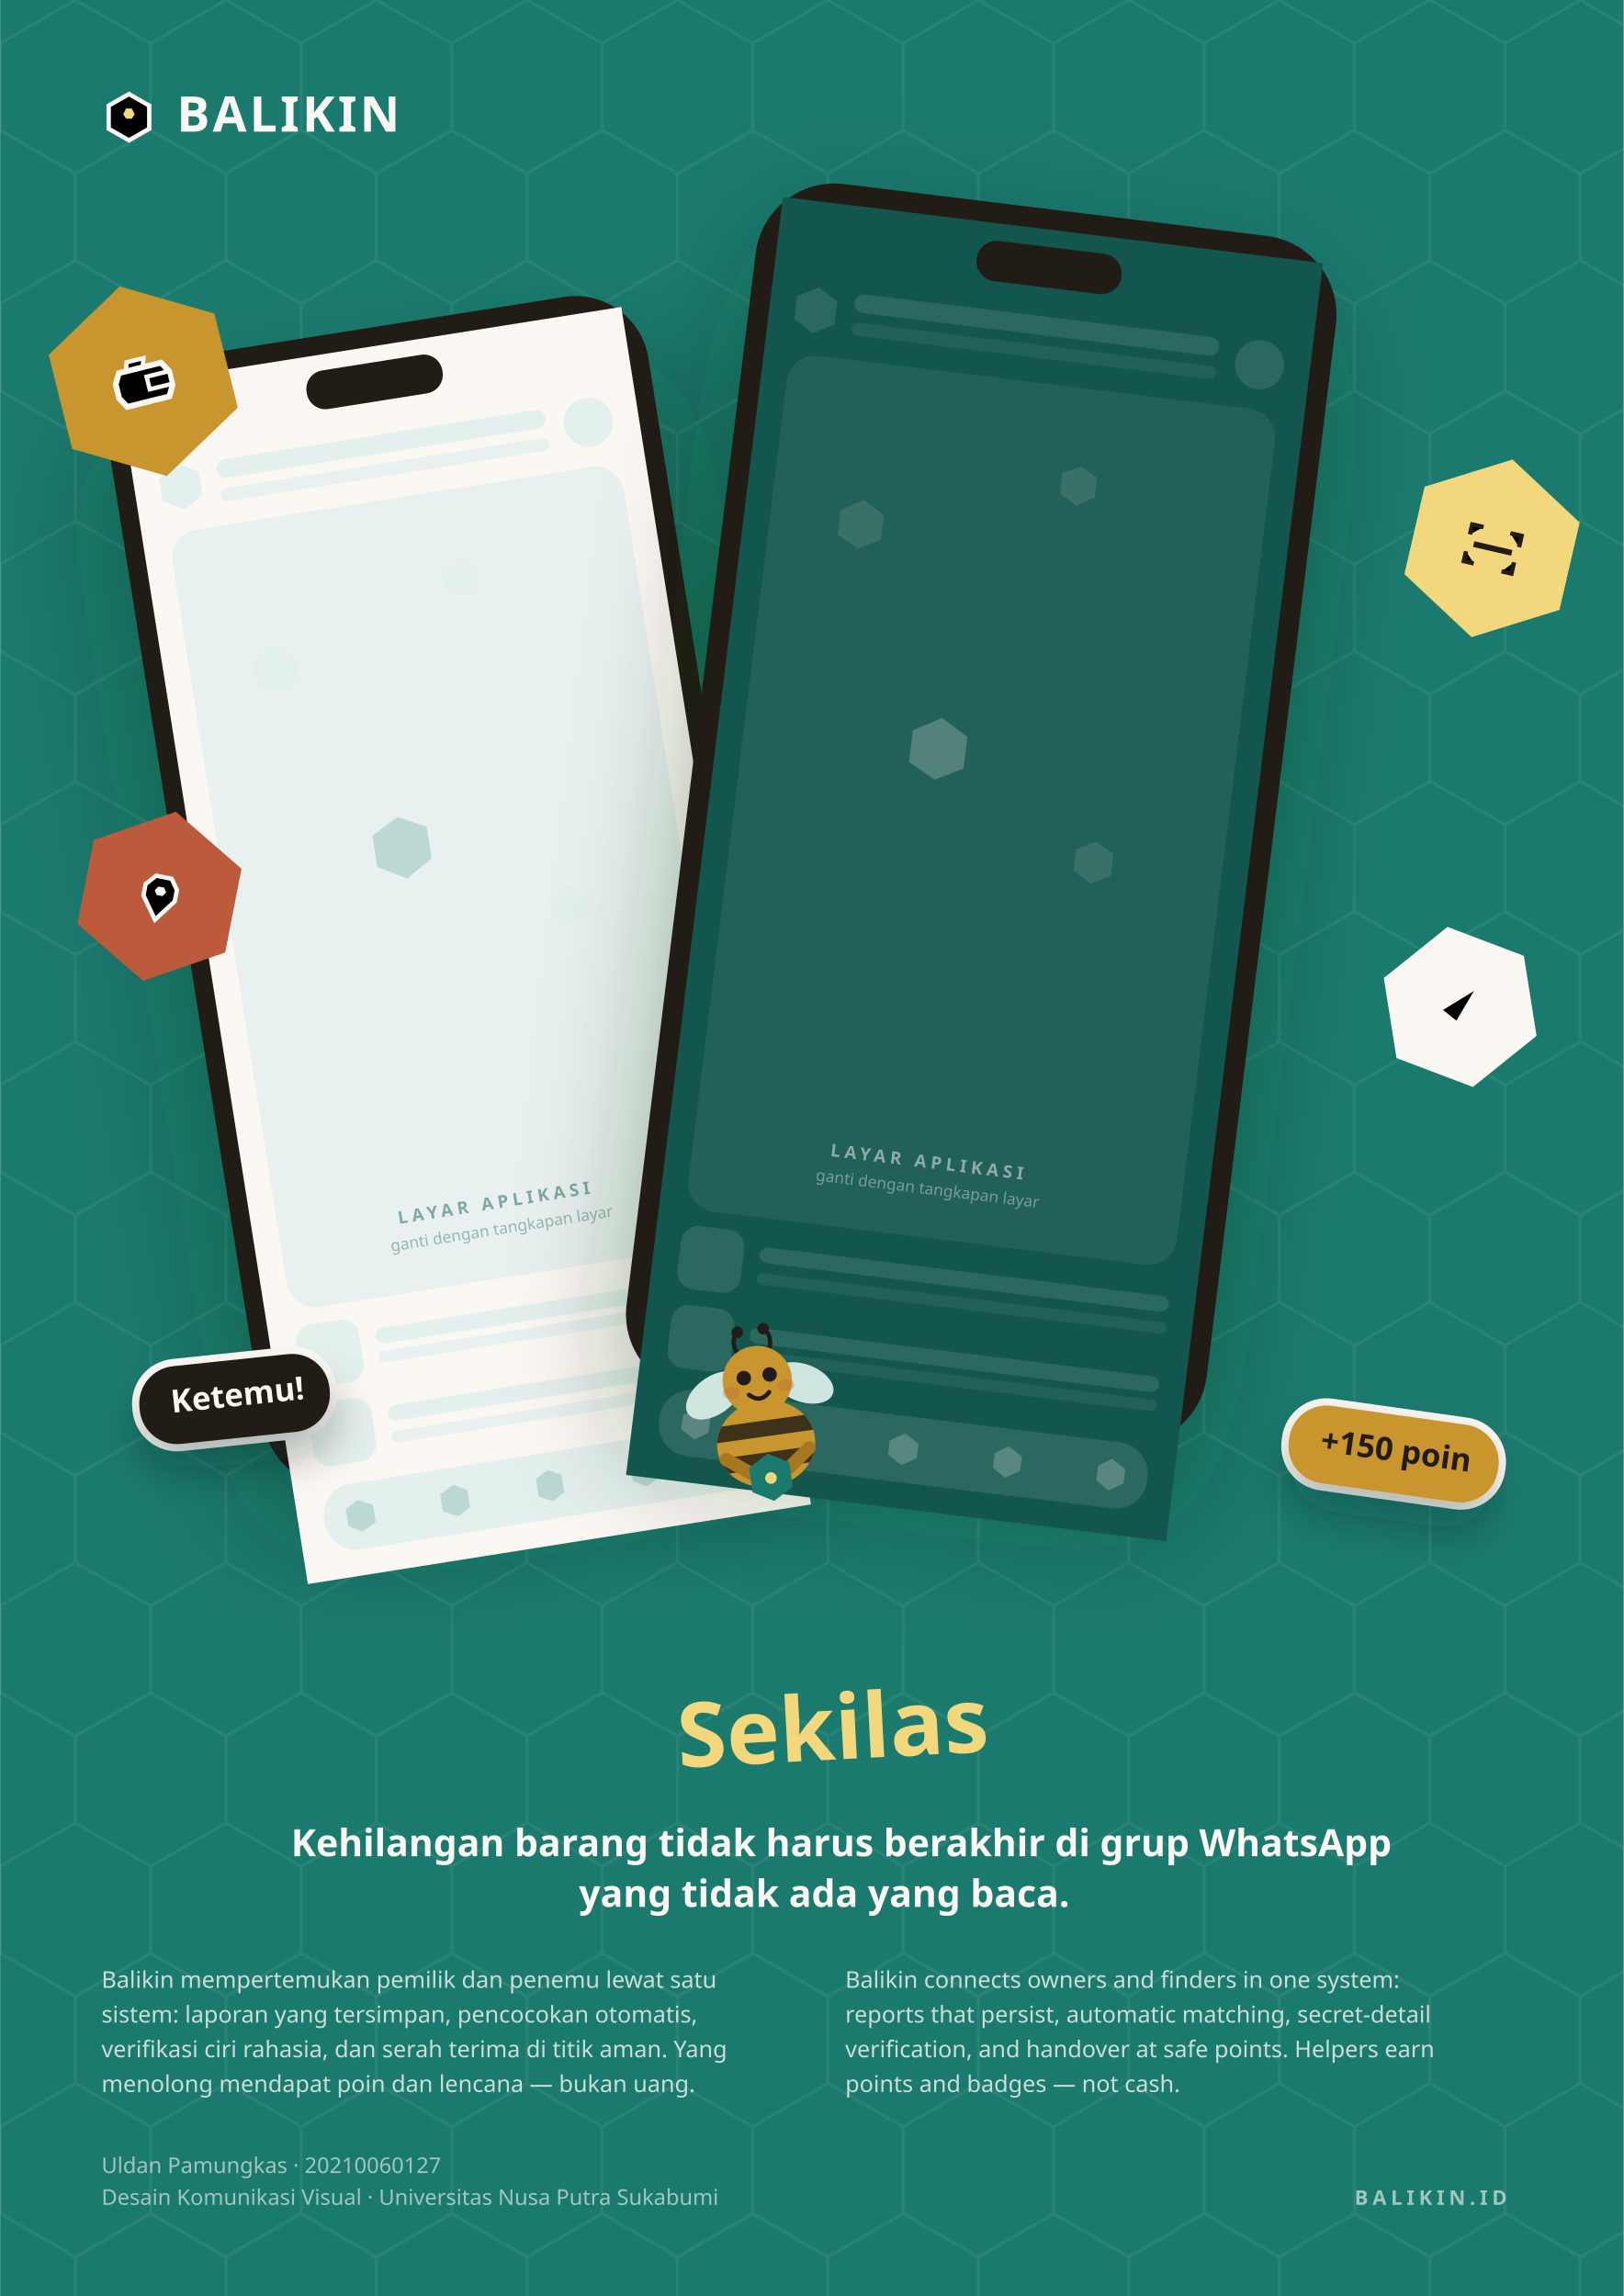
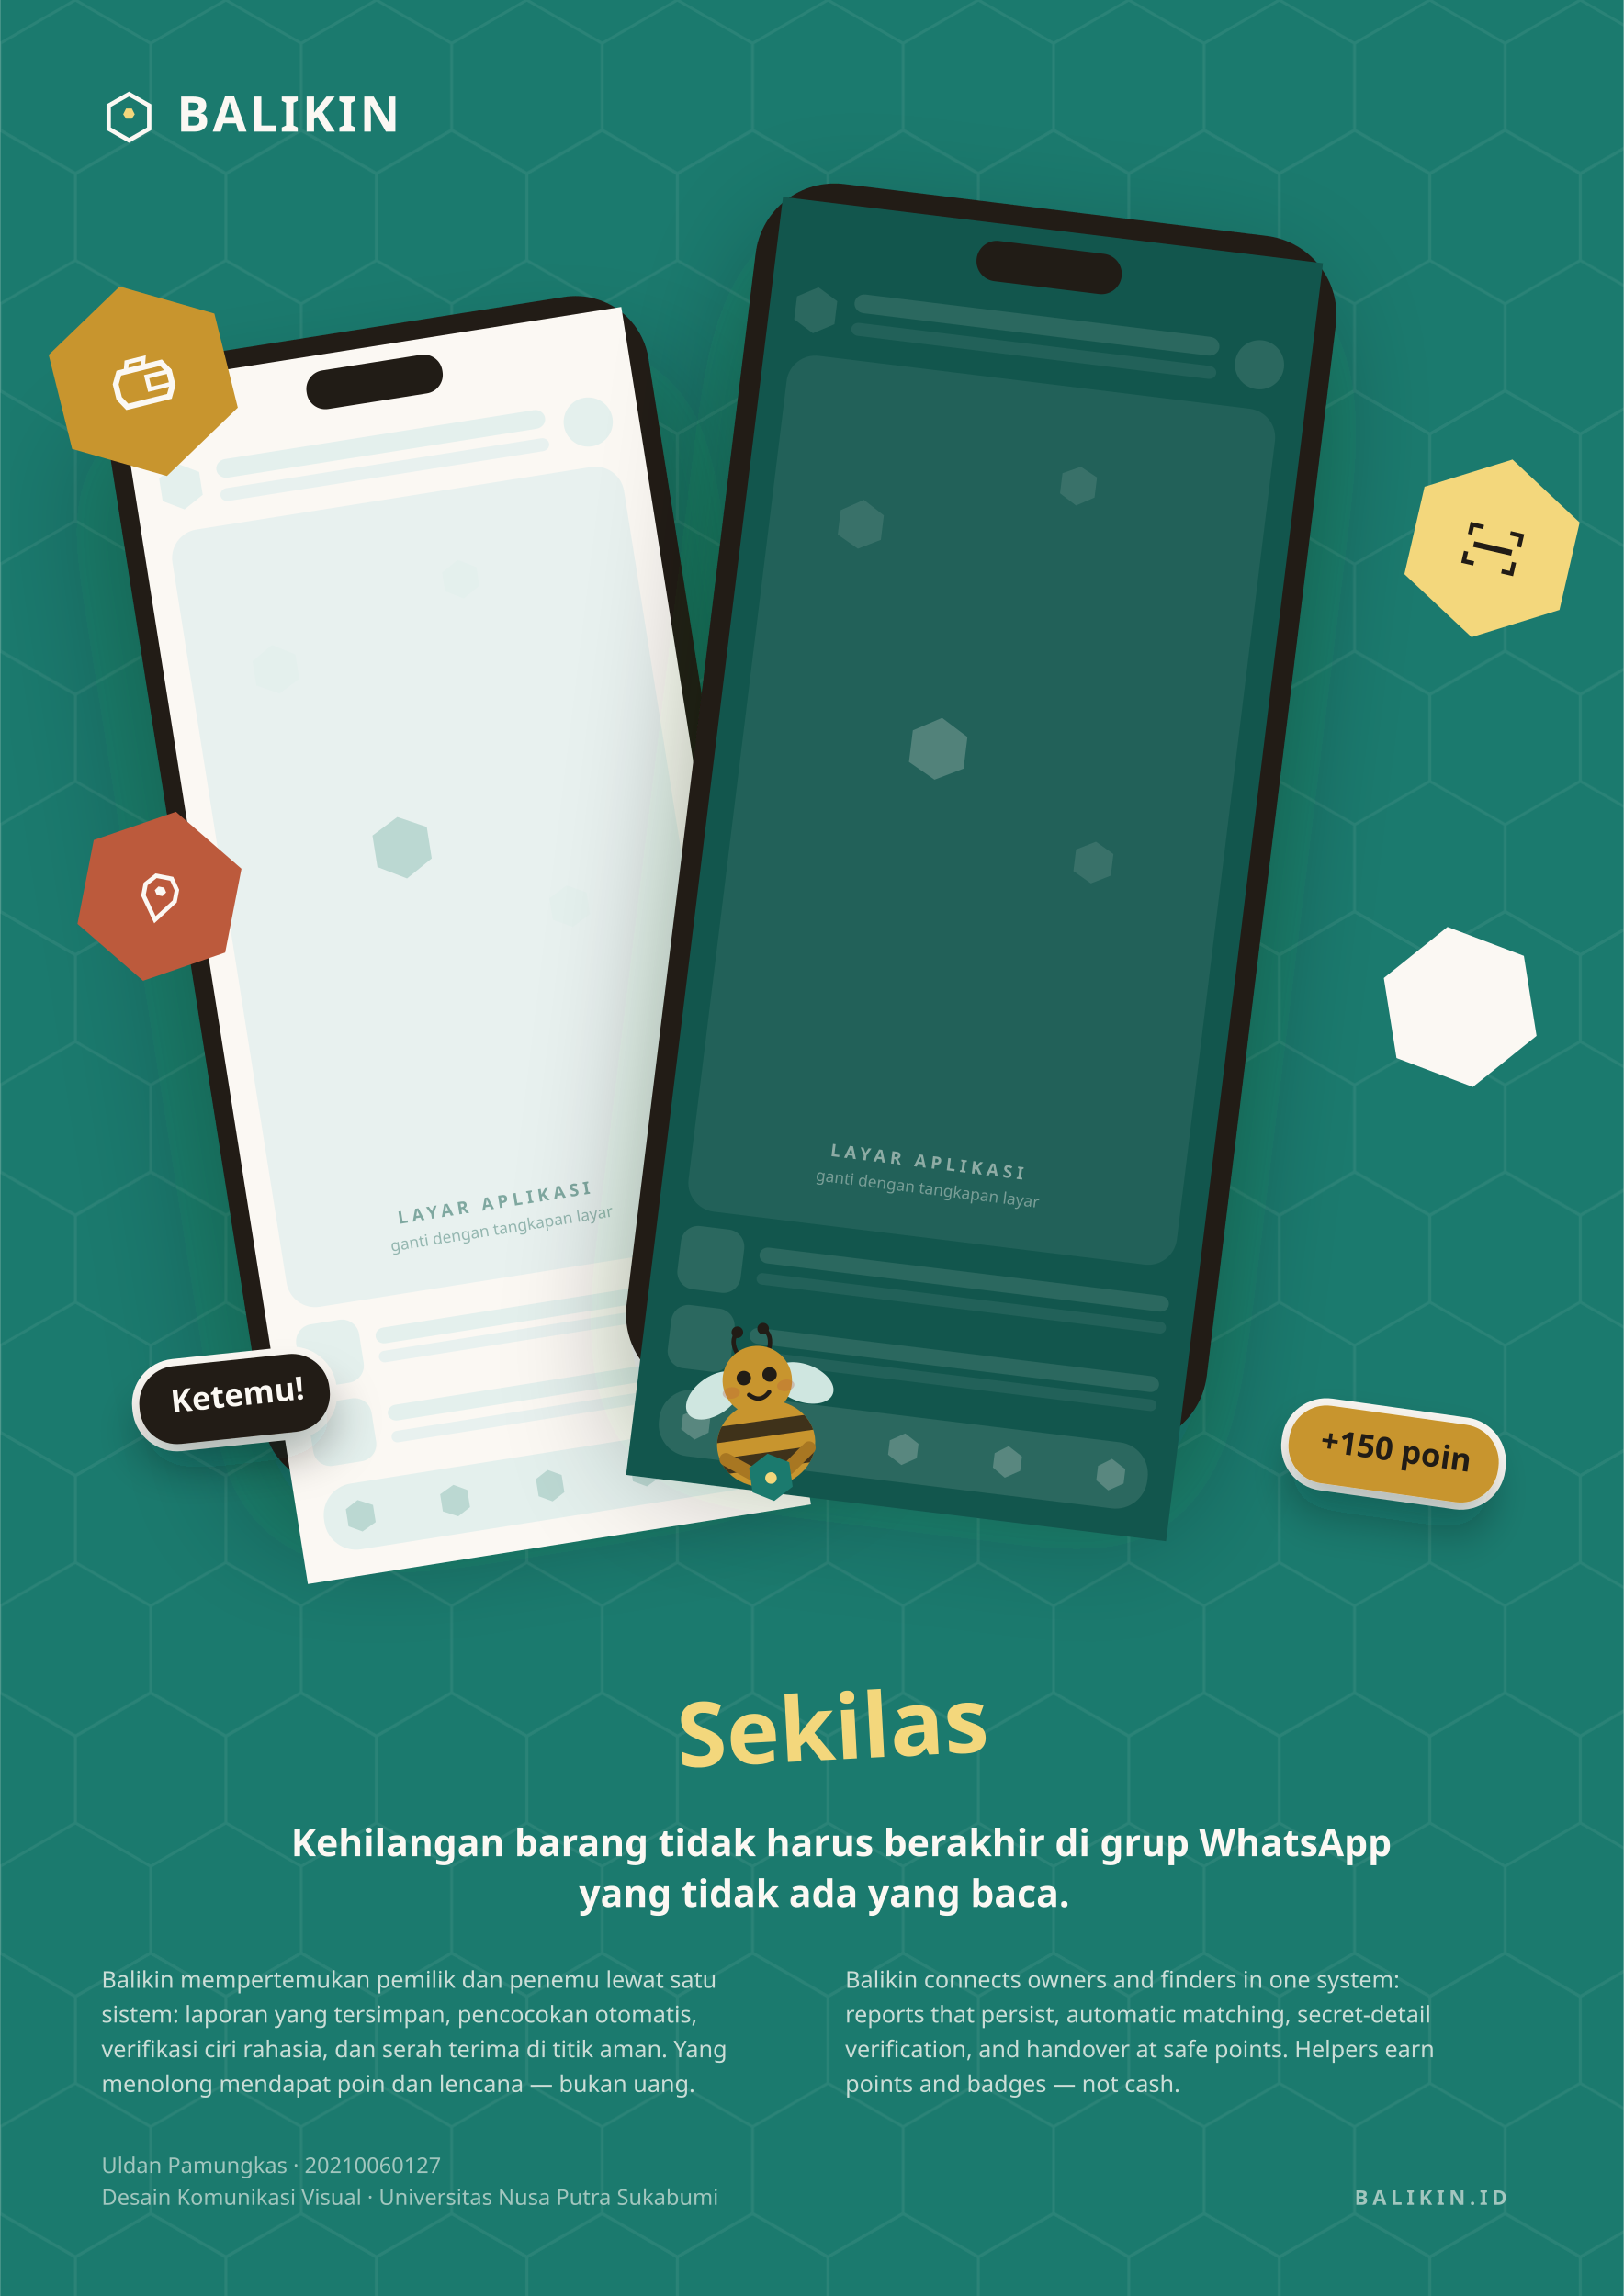
<svg xmlns="http://www.w3.org/2000/svg" width="297mm" height="420mm" viewBox="0 0 1122 1587" role="img" aria-label="Poster Balikin — S4 Stiker">
  <defs>
    <filter id="f2" x="-60%" y="-60%" width="220%" height="220%">
      <feDropShadow dx="0" dy="44" stdDeviation="45" flood-color="#0C2824" flood-opacity="0.34" />
    </filter>
    <filter id="f3" x="-60%" y="-60%" width="220%" height="220%">
      <feDropShadow dx="0" dy="44" stdDeviation="45" flood-color="#0C2824" flood-opacity="0.34" />
    </filter>
    <clipPath id="c4">
      <path d="M99 196L158 230L158 297L99 331L40 297L40 230Z" />
    </clipPath>
    <clipPath id="c6">
      <path d="M110 560L162 590L162 649L110 679L58 649L58 590Z" />
    </clipPath>
    <clipPath id="c8">
      <path d="M1031 316L1086 348L1086 410L1031 442L976 410L976 348Z" />
    </clipPath>
    <clipPath id="c10">
      <path d="M1009 640L1058 668L1058 724L1009 752L960 724L960 668Z" />
    </clipPath>
    <filter id="f13" x="-60%" y="-60%" width="220%" height="220%">
      <feDropShadow dx="0" dy="18" stdDeviation="15" flood-color="#0C2824" flood-opacity="0.3" />
    </filter>
    <filter id="f14" x="-60%" y="-60%" width="220%" height="220%">
      <feDropShadow dx="0" dy="18" stdDeviation="15" flood-color="#0C2824" flood-opacity="0.3" />
    </filter>
  </defs>
  <rect x="0" y="0" width="1122" height="1587" fill="#FBF8F3" />
  <rect x="0" y="0" width="1122" height="1587" fill="#1B7A6E" />
  <defs>
    <pattern id="sr2-u1" width="104" height="180" patternUnits="userSpaceOnUse">
      <g fill="none" stroke="#FBF8F3" stroke-width="2" opacity=".07">
        <path d="M52 0L104 30L104 90L52 120L0 90L0 30Z" />
        <path d="M0 90L52 120L52 180L0 210L-52 180L-52 120Z" />
        <path d="M104 90L156 120L156 180L104 210L52 180L52 120Z" />
      </g>
    </pattern>
  </defs>
  <rect width="100%" height="100%" fill="url(#sr2-u1)" />
  <g transform="rotate(-9 315 616)">
    <rect x="126" y="222" width="378" height="788" rx="51" fill="#211C16" filter="url(#f2)" />
  </g>
  <g transform="rotate(-9 315 616)">
    <rect x="139" y="235" width="352" height="838" fill="#FBF8F3" />
  </g>
  <g transform="rotate(-9 315 616)">
    <path d="M171 294L185 302L185 318L171 326L157 318L157 302Z" fill="#E4F0ED" />
  </g>
  <g transform="rotate(-9 315 616)">
    <rect x="197" y="296" width="230" height="13" rx="7" fill="#E4F0ED" />
  </g>
  <g transform="rotate(-9 315 616)">
    <rect x="197" y="316" width="230" height="9" rx="5" fill="#E8F1EF" />
  </g>
  <g transform="rotate(-9 315 616)">
    <rect x="439" y="293" width="34" height="34" rx="17" fill="#E4F0ED" />
  </g>
  <g transform="rotate(-9 315 616)">
    <rect x="157" y="341" width="316" height="544" rx="20" fill="#E8F1EF" />
  </g>
  <g transform="rotate(-9 315 616)">
    <path d="M216 428L231 437L231 454L216 462L201 454L201 437Z" fill="#E4F0ED" />
  </g>
  <g transform="rotate(-9 315 616)">
    <path d="M352 390L364 397L364 410L352 417L340 410L340 397Z" fill="#E4F0ED" />
  </g>
  <g transform="rotate(-9 315 616)">
    <path d="M283 559L302 569L302 591L283 602L264 591L264 569Z" fill="#BBD8D2" />
  </g>
  <g transform="rotate(-9 315 616)">
    <path d="M391 624L404 631L404 646L391 653L378 646L378 631Z" fill="#E4F0ED" />
  </g>
  <g transform="rotate(-9 315 616)">
    <text x="240" y="837" font-family="Plus Jakarta Sans" font-size="12" font-weight="700" fill="#7FA8A0" letter-spacing="3">LAYAR APLIKASI</text>
  </g>
  <g transform="rotate(-9 315 616)">
    <g opacity="0.8">
      <text x="232" y="855" font-family="Plus Jakarta Sans" font-size="11" font-weight="400" fill="#7FA8A0">ganti dengan tangkapan layar</text>
    </g>
  </g>
  <g transform="rotate(-9 315 616)">
    <rect x="157" y="896" width="44" height="44" rx="12" fill="#E4F0ED" />
  </g>
  <g transform="rotate(-9 315 616)">
    <rect x="212" y="906" width="261" height="11" rx="6" fill="#E4F0ED" />
  </g>
  <g transform="rotate(-9 315 616)">
    <rect x="212" y="922" width="261" height="8" rx="4" fill="#E8F1EF" />
  </g>
  <g transform="rotate(-9 315 616)">
    <rect x="157" y="951" width="44" height="44" rx="12" fill="#E4F0ED" />
  </g>
  <g transform="rotate(-9 315 616)">
    <rect x="212" y="960" width="261" height="11" rx="6" fill="#E4F0ED" />
  </g>
  <g transform="rotate(-9 315 616)">
    <rect x="212" y="978" width="261" height="8" rx="4" fill="#E8F1EF" />
  </g>
  <g transform="rotate(-9 315 616)">
    <rect x="157" y="1009" width="316" height="46" rx="22" fill="#E4F0ED" />
  </g>
  <g transform="rotate(-9 315 616)">
    <path d="M182 1021L192 1026L192 1038L182 1043L173 1038L173 1026Z" fill="#BBD8D2" />
  </g>
  <g transform="rotate(-9 315 616)">
    <path d="M249 1021L258 1026L258 1038L249 1043L239 1038L239 1026Z" fill="#BBD8D2" />
  </g>
  <g transform="rotate(-9 315 616)">
    <path d="M315 1021L324 1026L324 1038L315 1043L306 1038L306 1026Z" fill="#BBD8D2" />
  </g>
  <g transform="rotate(-9 315 616)">
    <path d="M381 1021L391 1026L391 1038L381 1043L372 1038L372 1026Z" fill="#BBD8D2" />
  </g>
  <g transform="rotate(-9 315 616)">
    <path d="M448 1021L457 1026L457 1038L448 1043L438 1038L438 1026Z" fill="#BBD8D2" />
  </g>
  <g transform="rotate(-9 315 616)">
    <g transform="translate(-48 0)">
      <rect x="315" y="246" width="95" height="27" rx="13" fill="#211C16" />
    </g>
  </g>
  <g transform="rotate(7 678 563)">
    <rect x="476" y="142" width="404" height="842" rx="55" fill="#211C16" filter="url(#f3)" />
  </g>
  <g transform="rotate(7 678 563)">
    <rect x="490" y="156" width="376" height="890" fill="#12564D" />
  </g>
  <g transform="rotate(7 678 563)">
    <path d="M522 215L536 223L536 239L522 247L508 239L508 223Z" fill="#FBF8F3" fill-opacity="0.11" />
  </g>
  <g transform="rotate(7 678 563)">
    <rect x="548" y="216" width="254" height="13" rx="7" fill="#FBF8F3" fill-opacity="0.11" />
  </g>
  <g transform="rotate(7 678 563)">
    <rect x="548" y="236" width="254" height="9" rx="5" fill="#FBF8F3" fill-opacity="0.07" />
  </g>
  <g transform="rotate(7 678 563)">
    <rect x="814" y="214" width="34" height="34" rx="17" fill="#FBF8F3" fill-opacity="0.11" />
  </g>
  <g transform="rotate(7 678 563)">
    <rect x="508" y="262" width="340" height="596" rx="20" fill="#FBF8F3" fill-opacity="0.07" />
  </g>
  <g transform="rotate(7 678 563)">
    <path d="M571 357L586 366L586 383L571 391L556 383L556 366Z" fill="#FBF8F3" fill-opacity="0.11" />
  </g>
  <g transform="rotate(7 678 563)">
    <path d="M717 316L729 322L729 336L717 343L705 336L705 322Z" fill="#FBF8F3" fill-opacity="0.11" />
  </g>
  <g transform="rotate(7 678 563)">
    <path d="M643 500L662 511L662 533L643 543L624 533L624 511Z" fill="#FBF8F3" fill-opacity="0.22" />
  </g>
  <g transform="rotate(7 678 563)">
    <path d="M759 572L772 579L772 594L759 601L746 594L746 579Z" fill="#FBF8F3" fill-opacity="0.11" />
  </g>
  <g transform="rotate(7 678 563)">
    <text x="603" y="810" font-family="Plus Jakarta Sans" font-size="12" font-weight="700" fill="#FBF8F3" letter-spacing="3" fill-opacity="0.5">LAYAR APLIKASI</text>
  </g>
  <g transform="rotate(7 678 563)">
    <g opacity="0.8">
      <text x="595" y="828" font-family="Plus Jakarta Sans" font-size="11" font-weight="400" fill="#FBF8F3" fill-opacity="0.5">ganti dengan tangkapan layar</text>
    </g>
  </g>
  <g transform="rotate(7 678 563)">
    <rect x="508" y="869" width="44" height="44" rx="12" fill="#FBF8F3" fill-opacity="0.11" />
  </g>
  <g transform="rotate(7 678 563)">
    <rect x="563" y="878" width="285" height="11" rx="6" fill="#FBF8F3" fill-opacity="0.11" />
  </g>
  <g transform="rotate(7 678 563)">
    <rect x="563" y="896" width="285" height="8" rx="4" fill="#FBF8F3" fill-opacity="0.07" />
  </g>
  <g transform="rotate(7 678 563)">
    <rect x="508" y="924" width="44" height="44" rx="12" fill="#FBF8F3" fill-opacity="0.11" />
  </g>
  <g transform="rotate(7 678 563)">
    <rect x="563" y="934" width="285" height="11" rx="6" fill="#FBF8F3" fill-opacity="0.11" />
  </g>
  <g transform="rotate(7 678 563)">
    <rect x="563" y="950" width="285" height="8" rx="4" fill="#FBF8F3" fill-opacity="0.07" />
  </g>
  <g transform="rotate(7 678 563)">
    <rect x="508" y="982" width="340" height="46" rx="22" fill="#FBF8F3" fill-opacity="0.11" />
  </g>
  <g transform="rotate(7 678 563)">
    <path d="M534 994L543 1000L543 1010L534 1016L524 1010L524 1000Z" fill="#FBF8F3" fill-opacity="0.22" />
  </g>
  <g transform="rotate(7 678 563)">
    <path d="M606 994L615 1000L615 1010L606 1016L596 1010L596 1000Z" fill="#FBF8F3" fill-opacity="0.22" />
  </g>
  <g transform="rotate(7 678 563)">
    <path d="M678 994L688 1000L688 1010L678 1016L668 1010L668 1000Z" fill="#FBF8F3" fill-opacity="0.22" />
  </g>
  <g transform="rotate(7 678 563)">
    <path d="M750 994L760 1000L760 1010L750 1016L741 1010L741 1000Z" fill="#FBF8F3" fill-opacity="0.22" />
  </g>
  <g transform="rotate(7 678 563)">
    <path d="M822 994L832 1000L832 1010L822 1016L813 1010L813 1000Z" fill="#FBF8F3" fill-opacity="0.22" />
  </g>
  <g transform="rotate(7 678 563)">
    <g transform="translate(-50 0)">
      <rect x="678" y="168" width="101" height="28" rx="14" fill="#211C16" />
    </g>
  </g>
  <g transform="rotate(-14 99 264)">
    <path d="M99 196L158 230L158 297L99 331L40 297L40 230Z" fill="#C8952E" />
  </g>
  <g transform="rotate(-14 99 264)">
    <g clip-path="url(#c4)">
-       <g color="#FBF8F3">
+       <g color="#FBF8F3" fill="none" stroke-linejoin="miter" stroke-miterlimit="8">
        <path d="M89 254 91 248h12l-2 6" stroke="currentColor" stroke-width="3" />
        <path d="M84 254H114L118 261V271L114 278H84L80 271V261Z" stroke="currentColor" stroke-width="4" />
        <path d="M102 261h16v9H102z" stroke="currentColor" stroke-width="3" />
      </g>
    </g>
  </g>
  <g transform="rotate(11 110 620)">
    <path d="M110 560L162 590L162 649L110 679L58 649L58 590Z" fill="#BC5A3C" />
  </g>
  <g transform="rotate(11 110 620)">
    <g clip-path="url(#c6)">
-       <g color="#FBF8F3">
+       <g color="#FBF8F3" fill="none" stroke-linejoin="miter" stroke-miterlimit="8">
        <path d="M105 606h11l5 7v8L110 636 99 621V613L105 606Z" stroke="currentColor" stroke-width="3" />
        <path d="M114 616L112 619L108 619L106 616L108 613L112 613Z" fill="currentColor" />
      </g>
    </g>
  </g>
  <g transform="rotate(13 1031 379)">
    <path d="M1031 316L1086 348L1086 410L1031 442L976 410L976 348Z" fill="#F3D77C" />
  </g>
  <g transform="rotate(13 1031 379)">
    <g clip-path="url(#c8)">
-       <g color="#211C16">
+       <g color="#211C16" fill="none" stroke-linejoin="miter" stroke-miterlimit="8">
        <path d="M1014 373V366h8M1041 366h8v8M1048 385v8H1041M1021 392H1014V385" stroke="currentColor" stroke-width="3" />
        <path d="M1018 377h27v4H1018z" fill="currentColor" />
      </g>
    </g>
  </g>
  <g transform="rotate(-9 1009 696)">
    <path d="M1009 640L1058 668L1058 724L1009 752L960 724L960 668Z" fill="#FBF8F3" />
  </g>
  <g transform="rotate(-9 1009 696)">
    <g clip-path="url(#c10)">
-       <g color="#FBF8F3">
+       <g color="#FBF8F3" fill="none" stroke-linejoin="miter" stroke-miterlimit="8">
        <path d="M995 697 1005 708 1024 685" stroke="currentColor" stroke-width="4" />
      </g>
    </g>
  </g>
  <g transform="rotate(-8 527 981)">
    <defs>
      <clipPath id="bdn-u12">
        <ellipse cx="527" cy="998" rx="34" ry="30" />
      </clipPath>
    </defs>
    <ellipse cx="496" cy="960" rx="22" ry="13" fill="#CFE6E0" transform="rotate(-28 496 960)" />
    <ellipse cx="558" cy="960" rx="22" ry="13" fill="#CFE6E0" transform="rotate(28 558 960)" />
    <ellipse cx="527" cy="998" rx="34" ry="30" fill="#C8952E" />
    <g clip-path="url(#bdn-u12)">
      <path d="M482 982h90v11H482z" fill="#211C16" opacity=".82" />
      <path d="M482 1004h90v11H482z" fill="#211C16" opacity=".82" />
    </g>
    <path d="M516 934q-4 -10 2 -15" stroke="#211C16" stroke-width="3" stroke-linecap="round" fill="none" />
    <path d="M538 934q4 -10 -2 -15" stroke="#211C16" stroke-width="3" stroke-linecap="round" fill="none" />
    <circle cx="518" cy="919" r="4" fill="#211C16" />
    <circle cx="536" cy="919" r="4" fill="#211C16" />
    <circle cx="527" cy="954" r="24" fill="#C8952E" />
    <ellipse cx="508" cy="960" rx="6" ry="4" fill="#BC5A3C" opacity=".3" />
    <ellipse cx="546" cy="960" rx="6" ry="4" fill="#BC5A3C" opacity=".3" />
    <circle cx="518" cy="951" r="5" fill="#211C16" />
    <circle cx="536" cy="951" r="5" fill="#211C16" />
    <path d="M520 963q7 7 14 0" stroke="#211C16" stroke-width="3" stroke-linecap="round" fill="none" />
    <path d="M498 1005L514 1017" stroke="#A87722" stroke-width="9" stroke-linecap="round" fill="none" />
    <path d="M556 1005L540 1017" stroke="#A87722" stroke-width="9" stroke-linecap="round" fill="none" />
    <path d="M527 1005L541 1013V1030L527 1038L513 1030V1013Z" fill="#1B7A6E" />
    <circle cx="527" cy="1022" r="4" fill="#F3D77C" />
  </g>
  <g transform="rotate(-6 162 967)">
    <rect x="91" y="935" width="142" height="64" rx="31" fill="#FBF8F3" />
    <rect x="96" y="940" width="132" height="54" rx="26" fill="#211C16" filter="url(#f13)" />
    <text x="118" y="972" font-family="Archivo" font-size="22" font-weight="700" fill="#FBF8F3">Ketemu!</text>
  </g>
  <g transform="rotate(8 963 1005)">
    <rect x="885" y="973" width="156" height="64" rx="31" fill="#FBF8F3" />
    <rect x="890" y="978" width="146" height="54" rx="26" fill="#C8952E" filter="url(#f14)" />
    <text x="912" y="1010" font-family="Archivo" font-size="22" font-weight="700" fill="#211C16">+150 poin</text>
  </g>
  <g transform="rotate(-3 561 1202)">
    <text x="468" y="1217" font-family="Caveat" font-size="62" font-weight="700" fill="#F3D77C">Sekilas</text>
  </g>
  <text x="201" y="1283" font-family="Archivo" font-size="26" font-weight="700" fill="#FBF8F3">Kehilangan barang tidak harus berakhir di grup WhatsApp</text>
  <text x="400" y="1318" font-family="Archivo" font-size="26" font-weight="700" fill="#FBF8F3">yang tidak ada yang baca.</text>
  <text x="70" y="1374" font-family="Plus Jakarta Sans" font-size="16" font-weight="400" fill="#FBF8F3" fill-opacity="0.78">Balikin mempertemukan pemilik dan penemu lewat satu</text>
  <text x="70" y="1398" font-family="Plus Jakarta Sans" font-size="16" font-weight="400" fill="#FBF8F3" fill-opacity="0.78">sistem: laporan yang tersimpan, pencocokan otomatis,</text>
  <text x="70" y="1422" font-family="Plus Jakarta Sans" font-size="16" font-weight="400" fill="#FBF8F3" fill-opacity="0.78">verifikasi ciri rahasia, dan serah terima di titik aman. Yang</text>
  <text x="70" y="1446" font-family="Plus Jakarta Sans" font-size="16" font-weight="400" fill="#FBF8F3" fill-opacity="0.78">menolong mendapat poin dan lencana — bukan uang.</text>
  <text x="584" y="1374" font-family="Plus Jakarta Sans" font-size="16" font-weight="400" fill="#FBF8F3" fill-opacity="0.78">Balikin connects owners and finders in one system:</text>
  <text x="584" y="1398" font-family="Plus Jakarta Sans" font-size="16" font-weight="400" fill="#FBF8F3" fill-opacity="0.78">reports that persist, automatic matching, secret-detail</text>
  <text x="584" y="1422" font-family="Plus Jakarta Sans" font-size="16" font-weight="400" fill="#FBF8F3" fill-opacity="0.78">verification, and handover at safe points. Helpers earn</text>
  <text x="584" y="1446" font-family="Plus Jakarta Sans" font-size="16" font-weight="400" fill="#FBF8F3" fill-opacity="0.78">points and badges — not cash.</text>
  <g opacity="0.6">
    <text x="70" y="1502" font-family="Plus Jakarta Sans" font-size="15" font-weight="400" fill="#FBF8F3">Uldan Pamungkas · 20210060127</text>
    <text x="70" y="1524" font-family="Plus Jakarta Sans" font-size="15" font-weight="400" fill="#FBF8F3">Desain Komunikasi Visual · Universitas Nusa Putra Sukabumi</text>
  </g>
  <g opacity="0.6">
    <text x="936" y="1524" font-family="Plus Jakarta Sans" font-size="14" font-weight="700" fill="#FBF8F3" letter-spacing="3">BALIKIN.ID</text>
  </g>
-   <path d="M89 65L103 73V89L89 97L75 89V73Z" stroke="#FBF8F3" stroke-width="3" stroke-linejoin="miter" />
-   <path d="M93 79L91 82H87L85 79L87 75H91Z" fill="#F3D77C" />
+   <g fill="none">
+     <path d="M89 65L103 73V89L89 97L75 89V73Z" stroke="#FBF8F3" stroke-width="3" stroke-linejoin="miter" />
+     <path d="M93 79L91 82H87L85 79L87 75H91Z" fill="#F3D77C" />
+   </g>
  <text x="122" y="91" font-family="Archivo" font-size="34" font-weight="700" fill="#FBF8F3" letter-spacing="2">BALIKIN</text>
</svg>
